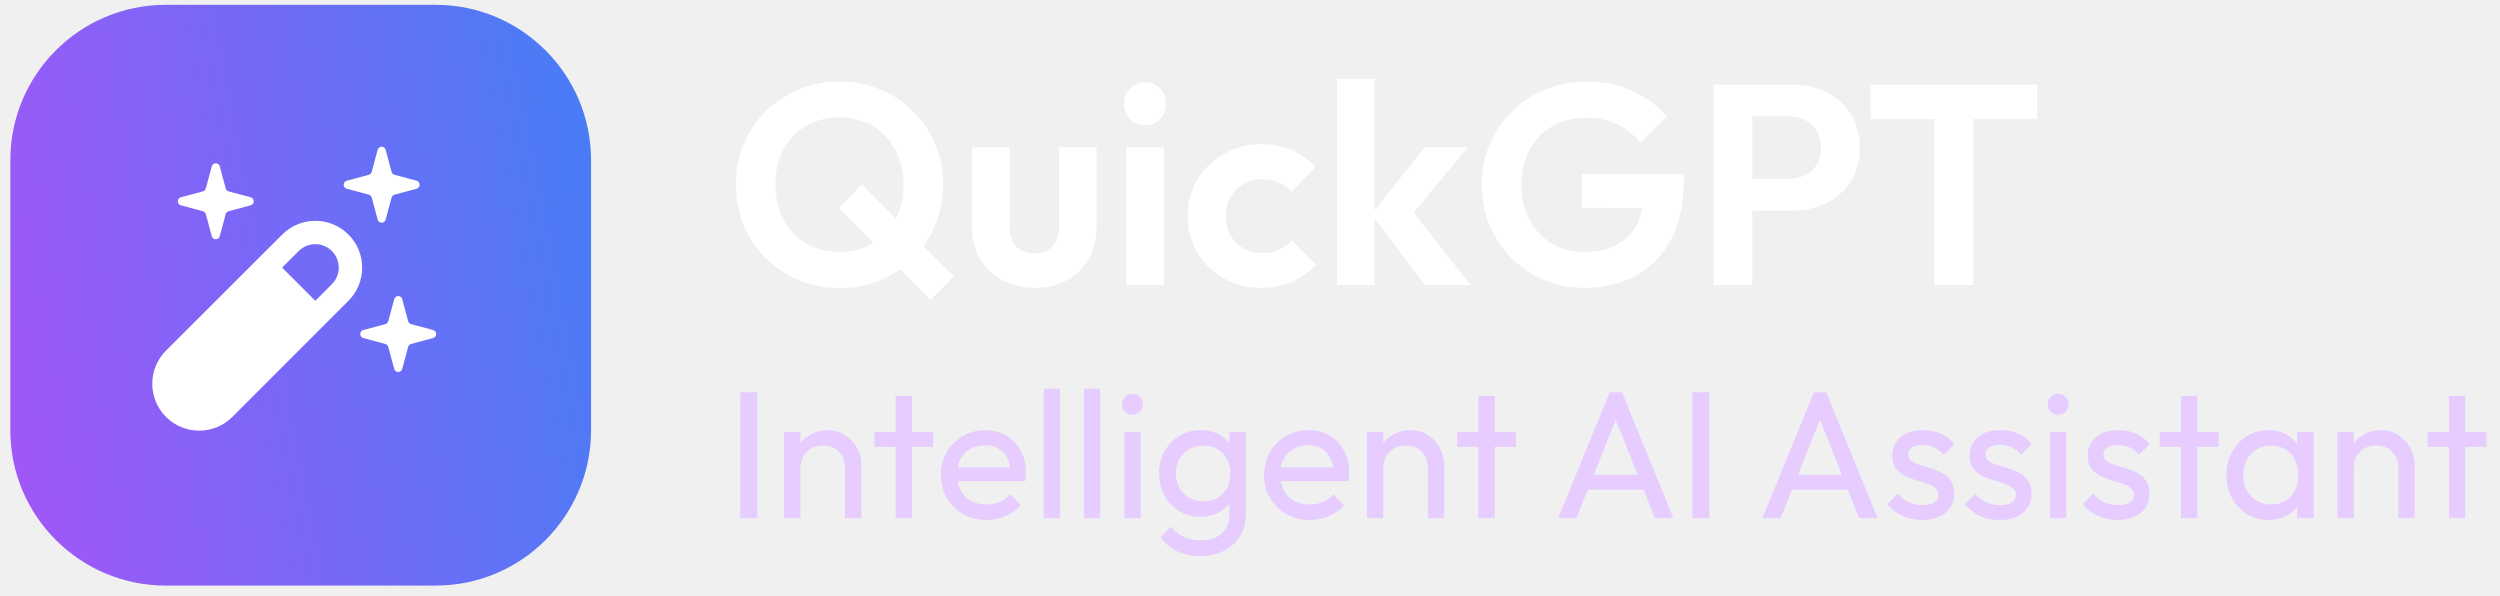
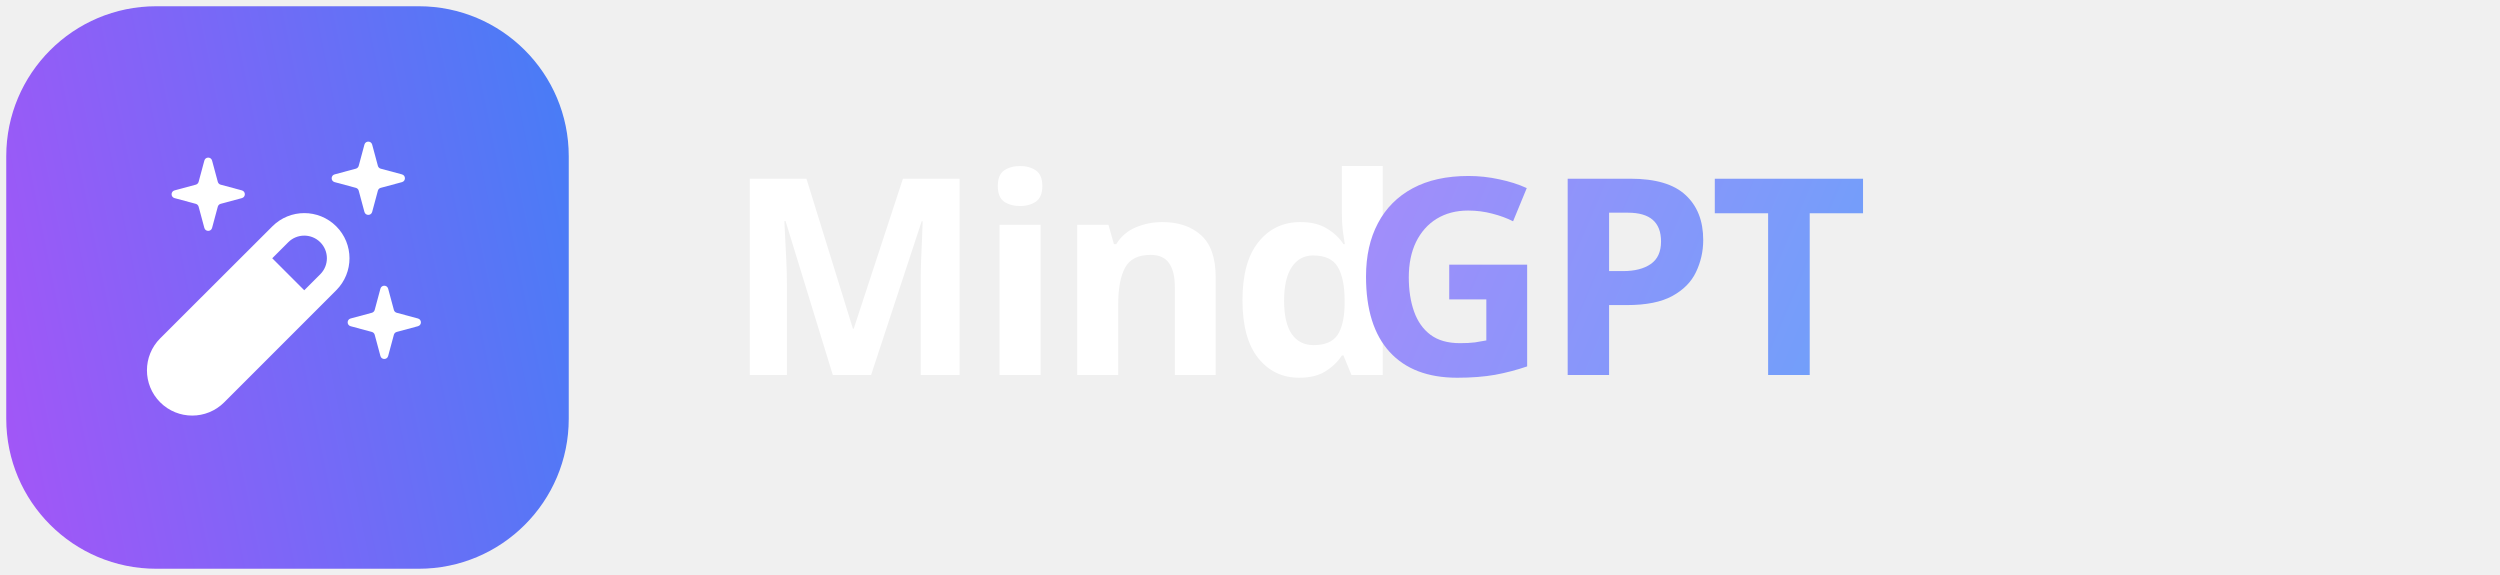
- <svg xmlns="http://www.w3.org/2000/svg" width="193" height="46" viewBox="0 0 193 46" fill="none">
-   <path d="M64.844 22.242C63.715 22.242 62.659 22.037 61.676 21.626C60.708 21.215 59.857 20.651 59.124 19.932C58.391 19.199 57.819 18.348 57.408 17.38C57.012 16.397 56.814 15.349 56.814 14.234C56.814 13.119 57.012 12.085 57.408 11.132C57.819 10.164 58.383 9.321 59.102 8.602C59.835 7.869 60.686 7.304 61.654 6.908C62.622 6.497 63.671 6.292 64.8 6.292C65.929 6.292 66.978 6.497 67.946 6.908C68.914 7.304 69.765 7.869 70.498 8.602C71.231 9.321 71.796 10.164 72.192 11.132C72.603 12.1 72.808 13.141 72.808 14.256C72.808 15.371 72.603 16.412 72.192 17.38C71.796 18.348 71.231 19.199 70.498 19.932C69.779 20.651 68.936 21.215 67.968 21.626C67 22.037 65.959 22.242 64.844 22.242ZM71.818 23.144L64.734 16.06L66.538 14.234L73.644 21.34L71.818 23.144ZM64.8 19.448C65.783 19.448 66.641 19.228 67.374 18.788C68.122 18.348 68.701 17.739 69.112 16.962C69.537 16.185 69.75 15.275 69.75 14.234C69.75 13.471 69.625 12.775 69.376 12.144C69.141 11.513 68.804 10.971 68.364 10.516C67.924 10.047 67.403 9.687 66.802 9.438C66.201 9.189 65.533 9.064 64.8 9.064C63.832 9.064 62.974 9.284 62.226 9.724C61.493 10.149 60.913 10.751 60.488 11.528C60.077 12.305 59.872 13.207 59.872 14.234C59.872 15.011 59.989 15.723 60.224 16.368C60.473 17.013 60.811 17.563 61.236 18.018C61.676 18.473 62.197 18.825 62.798 19.074C63.414 19.323 64.081 19.448 64.8 19.448ZM79.855 22.22C78.916 22.22 78.08 22.022 77.347 21.626C76.628 21.23 76.064 20.68 75.653 19.976C75.242 19.272 75.037 18.458 75.037 17.534V11.374H77.941V17.468C77.941 17.908 78.014 18.289 78.161 18.612C78.308 18.92 78.528 19.155 78.821 19.316C79.114 19.477 79.459 19.558 79.855 19.558C80.456 19.558 80.925 19.375 81.263 19.008C81.6 18.641 81.769 18.128 81.769 17.468V11.374H84.651V17.534C84.651 18.473 84.445 19.294 84.035 19.998C83.639 20.702 83.074 21.252 82.341 21.648C81.622 22.029 80.793 22.22 79.855 22.22ZM86.946 22V11.374H89.85V22L86.946 22ZM88.398 9.658C87.929 9.658 87.54 9.504 87.232 9.196C86.924 8.873 86.77 8.477 86.77 8.008C86.77 7.553 86.924 7.165 87.232 6.842C87.54 6.519 87.929 6.358 88.398 6.358C88.882 6.358 89.271 6.519 89.564 6.842C89.872 7.165 90.026 7.553 90.026 8.008C90.026 8.477 89.872 8.873 89.564 9.196C89.271 9.504 88.882 9.658 88.398 9.658ZM97.419 22.22C96.334 22.22 95.358 21.978 94.493 21.494C93.628 21.01 92.946 20.35 92.447 19.514C91.948 18.678 91.699 17.739 91.699 16.698C91.699 15.642 91.948 14.696 92.447 13.86C92.946 13.024 93.628 12.364 94.493 11.88C95.373 11.381 96.348 11.132 97.419 11.132C98.255 11.132 99.025 11.286 99.729 11.594C100.433 11.902 101.042 12.342 101.555 12.914L99.707 14.784C99.428 14.476 99.091 14.241 98.695 14.08C98.314 13.919 97.888 13.838 97.419 13.838C96.891 13.838 96.414 13.963 95.989 14.212C95.578 14.447 95.248 14.777 94.999 15.202C94.764 15.613 94.647 16.104 94.647 16.676C94.647 17.233 94.764 17.732 94.999 18.172C95.248 18.597 95.578 18.935 95.989 19.184C96.414 19.419 96.891 19.536 97.419 19.536C97.903 19.536 98.336 19.455 98.717 19.294C99.113 19.118 99.45 18.869 99.729 18.546L101.599 20.416C101.056 21.003 100.433 21.45 99.729 21.758C99.025 22.066 98.255 22.22 97.419 22.22ZM110.007 22L105.893 16.522L109.985 11.374H113.307L108.511 17.182L108.621 15.774L113.527 22H110.007ZM103.231 22V6.094H106.113V22H103.231ZM122.312 22.22C121.212 22.22 120.178 22.022 119.21 21.626C118.257 21.215 117.413 20.643 116.68 19.91C115.961 19.177 115.397 18.333 114.986 17.38C114.59 16.412 114.392 15.371 114.392 14.256C114.392 13.127 114.597 12.085 115.008 11.132C115.419 10.164 115.991 9.321 116.724 8.602C117.457 7.869 118.315 7.304 119.298 6.908C120.281 6.497 121.344 6.292 122.488 6.292C123.764 6.292 124.937 6.534 126.008 7.018C127.079 7.487 127.966 8.155 128.67 9.02L126.646 11.044C126.162 10.413 125.561 9.929 124.842 9.592C124.123 9.255 123.331 9.086 122.466 9.086C121.483 9.086 120.611 9.306 119.848 9.746C119.1 10.171 118.513 10.773 118.088 11.55C117.663 12.313 117.45 13.207 117.45 14.234C117.45 15.261 117.655 16.17 118.066 16.962C118.491 17.739 119.063 18.348 119.782 18.788C120.515 19.228 121.351 19.448 122.29 19.448C123.258 19.448 124.087 19.272 124.776 18.92C125.465 18.553 125.993 18.025 126.36 17.336C126.727 16.632 126.91 15.774 126.91 14.762L128.868 16.104L122.114 16.038V13.442H129.99V13.86C129.99 15.708 129.66 17.255 129 18.502C128.34 19.734 127.431 20.665 126.272 21.296C125.128 21.912 123.808 22.22 122.312 22.22ZM134.485 16.258V13.816L138.071 13.816C138.541 13.816 138.966 13.721 139.347 13.53C139.729 13.339 140.029 13.068 140.249 12.716C140.469 12.349 140.579 11.909 140.579 11.396C140.579 10.897 140.469 10.465 140.249 10.098C140.029 9.731 139.729 9.453 139.347 9.262C138.966 9.071 138.541 8.976 138.071 8.976L134.485 8.976V6.534H138.379C139.362 6.534 140.242 6.732 141.019 7.128C141.811 7.524 142.435 8.089 142.889 8.822C143.344 9.541 143.571 10.399 143.571 11.396C143.571 12.393 143.344 13.259 142.889 13.992C142.435 14.711 141.811 15.268 141.019 15.664C140.242 16.06 139.362 16.258 138.379 16.258H134.485ZM132.285 22V6.534H135.277V22H132.285ZM149.326 22V6.864H152.34V22L149.326 22ZM144.398 9.196V6.534H157.268V9.196H144.398Z" fill="white" />
-   <path d="M57.148 40V30.284H58.464V40H57.148ZM65.237 40V36.122C65.237 35.618 65.079 35.203 64.761 34.876C64.444 34.549 64.033 34.386 63.529 34.386C63.193 34.386 62.895 34.461 62.633 34.61C62.372 34.759 62.167 34.965 62.017 35.226C61.868 35.487 61.793 35.786 61.793 36.122L61.275 35.828C61.275 35.324 61.387 34.876 61.611 34.484C61.835 34.092 62.148 33.784 62.549 33.56C62.951 33.327 63.403 33.21 63.907 33.21C64.411 33.21 64.855 33.336 65.237 33.588C65.629 33.84 65.937 34.171 66.161 34.582C66.385 34.983 66.497 35.413 66.497 35.87V40H65.237ZM60.533 40V33.35H61.793V40H60.533ZM69.143 40V30.564H70.403V40H69.143ZM67.505 34.498V33.35H72.041V34.498H67.505ZM76.15 40.14C75.488 40.14 74.891 39.991 74.359 39.692C73.826 39.384 73.406 38.969 73.099 38.446C72.79 37.923 72.636 37.331 72.636 36.668C72.636 36.015 72.786 35.427 73.085 34.904C73.392 34.381 73.803 33.971 74.317 33.672C74.839 33.364 75.422 33.21 76.067 33.21C76.683 33.21 77.224 33.35 77.691 33.63C78.166 33.91 78.535 34.297 78.796 34.792C79.067 35.287 79.203 35.847 79.203 36.472C79.203 36.565 79.198 36.668 79.189 36.78C79.179 36.883 79.16 37.004 79.132 37.144H73.519V36.094H78.46L77.999 36.5C77.999 36.052 77.919 35.674 77.76 35.366C77.602 35.049 77.378 34.806 77.088 34.638C76.799 34.461 76.449 34.372 76.038 34.372C75.609 34.372 75.231 34.465 74.904 34.652C74.578 34.839 74.326 35.1 74.148 35.436C73.971 35.772 73.882 36.169 73.882 36.626C73.882 37.093 73.976 37.503 74.162 37.858C74.349 38.203 74.615 38.474 74.96 38.67C75.306 38.857 75.703 38.95 76.15 38.95C76.524 38.95 76.865 38.885 77.172 38.754C77.49 38.623 77.76 38.427 77.984 38.166L78.796 38.992C78.479 39.365 78.087 39.65 77.621 39.846C77.163 40.042 76.673 40.14 76.15 40.14ZM80.576 40V30.004H81.836V40H80.576ZM83.68 40V30.004H84.94V40H83.68ZM86.797 40V33.35H88.057V40H86.797ZM87.427 32.02C87.194 32.02 87.003 31.945 86.853 31.796C86.704 31.637 86.629 31.441 86.629 31.208C86.629 30.984 86.704 30.797 86.853 30.648C87.003 30.489 87.194 30.41 87.427 30.41C87.661 30.41 87.852 30.489 88.001 30.648C88.151 30.797 88.225 30.984 88.225 31.208C88.225 31.441 88.151 31.637 88.001 31.796C87.852 31.945 87.661 32.02 87.427 32.02ZM92.672 42.926C91.991 42.926 91.384 42.8 90.852 42.548C90.33 42.296 89.91 41.941 89.592 41.484L90.404 40.658C90.675 41.003 90.997 41.265 91.37 41.442C91.744 41.629 92.187 41.722 92.7 41.722C93.382 41.722 93.918 41.54 94.31 41.176C94.712 40.821 94.912 40.341 94.912 39.734V38.082L95.136 36.584L94.912 35.1V33.35H96.172V39.734C96.172 40.369 96.023 40.924 95.724 41.4C95.435 41.876 95.024 42.249 94.492 42.52C93.97 42.791 93.363 42.926 92.672 42.926ZM92.672 39.888C92.066 39.888 91.52 39.743 91.034 39.454C90.558 39.165 90.18 38.768 89.9 38.264C89.62 37.751 89.48 37.177 89.48 36.542C89.48 35.907 89.62 35.343 89.9 34.848C90.18 34.344 90.558 33.947 91.034 33.658C91.52 33.359 92.066 33.21 92.672 33.21C93.195 33.21 93.657 33.313 94.058 33.518C94.46 33.723 94.777 34.013 95.01 34.386C95.253 34.75 95.384 35.179 95.402 35.674V37.438C95.374 37.923 95.239 38.353 94.996 38.726C94.763 39.09 94.446 39.375 94.044 39.58C93.643 39.785 93.186 39.888 92.672 39.888ZM92.924 38.698C93.335 38.698 93.694 38.609 94.002 38.432C94.32 38.255 94.562 38.007 94.73 37.69C94.898 37.363 94.982 36.985 94.982 36.556C94.982 36.127 94.894 35.753 94.716 35.436C94.548 35.109 94.31 34.857 94.002 34.68C93.694 34.493 93.33 34.4 92.91 34.4C92.49 34.4 92.122 34.493 91.804 34.68C91.487 34.857 91.235 35.109 91.048 35.436C90.871 35.753 90.782 36.122 90.782 36.542C90.782 36.962 90.871 37.335 91.048 37.662C91.235 37.989 91.487 38.245 91.804 38.432C92.131 38.609 92.504 38.698 92.924 38.698ZM101.102 40.14C100.439 40.14 99.842 39.991 99.31 39.692C98.778 39.384 98.358 38.969 98.05 38.446C97.742 37.923 97.588 37.331 97.588 36.668C97.588 36.015 97.737 35.427 98.036 34.904C98.344 34.381 98.754 33.971 99.268 33.672C99.79 33.364 100.374 33.21 101.018 33.21C101.634 33.21 102.175 33.35 102.642 33.63C103.118 33.91 103.486 34.297 103.748 34.792C104.018 35.287 104.154 35.847 104.154 36.472C104.154 36.565 104.149 36.668 104.14 36.78C104.13 36.883 104.112 37.004 104.084 37.144H98.47V36.094H103.412L102.95 36.5C102.95 36.052 102.87 35.674 102.712 35.366C102.553 35.049 102.329 34.806 102.04 34.638C101.75 34.461 101.4 34.372 100.99 34.372C100.56 34.372 100.182 34.465 99.856 34.652C99.529 34.839 99.277 35.1 99.1 35.436C98.922 35.772 98.834 36.169 98.834 36.626C98.834 37.093 98.927 37.503 99.114 37.858C99.3 38.203 99.566 38.474 99.912 38.67C100.257 38.857 100.654 38.95 101.102 38.95C101.475 38.95 101.816 38.885 102.124 38.754C102.441 38.623 102.712 38.427 102.936 38.166L103.748 38.992C103.43 39.365 103.038 39.65 102.572 39.846C102.114 40.042 101.624 40.14 101.102 40.14ZM110.232 40V36.122C110.232 35.618 110.073 35.203 109.756 34.876C109.438 34.549 109.028 34.386 108.524 34.386C108.188 34.386 107.889 34.461 107.628 34.61C107.366 34.759 107.161 34.965 107.012 35.226C106.862 35.487 106.788 35.786 106.788 36.122L106.27 35.828C106.27 35.324 106.382 34.876 106.606 34.484C106.83 34.092 107.142 33.784 107.544 33.56C107.945 33.327 108.398 33.21 108.902 33.21C109.406 33.21 109.849 33.336 110.232 33.588C110.624 33.84 110.932 34.171 111.156 34.582C111.38 34.983 111.492 35.413 111.492 35.87V40H110.232ZM105.528 40V33.35H106.788V40H105.528ZM114.137 40V30.564H115.397V40H114.137ZM112.499 34.498V33.35H117.035V34.498H112.499ZM120.295 40L124.271 30.284H125.223L129.185 40H127.757L124.495 31.782H124.985L121.695 40H120.295ZM122.185 37.802V36.654H127.295V37.802H122.185ZM130.648 40V30.284H131.964V40H130.648ZM136.059 40L140.035 30.284H140.987L144.949 40H143.521L140.259 31.782H140.749L137.459 40H136.059ZM137.949 37.802V36.654H143.059V37.802H137.949ZM148.411 40.14C148.038 40.14 147.683 40.093 147.347 40C147.02 39.897 146.717 39.757 146.437 39.58C146.157 39.393 145.914 39.174 145.709 38.922L146.521 38.11C146.764 38.409 147.044 38.633 147.361 38.782C147.678 38.922 148.033 38.992 148.425 38.992C148.817 38.992 149.12 38.927 149.335 38.796C149.55 38.656 149.657 38.465 149.657 38.222C149.657 37.979 149.568 37.793 149.391 37.662C149.223 37.522 149.004 37.41 148.733 37.326C148.462 37.233 148.173 37.144 147.865 37.06C147.566 36.967 147.282 36.85 147.011 36.71C146.74 36.57 146.516 36.379 146.339 36.136C146.171 35.893 146.087 35.571 146.087 35.17C146.087 34.769 146.185 34.423 146.381 34.134C146.577 33.835 146.848 33.607 147.193 33.448C147.548 33.289 147.972 33.21 148.467 33.21C148.99 33.21 149.452 33.303 149.853 33.49C150.264 33.667 150.6 33.938 150.861 34.302L150.049 35.114C149.862 34.871 149.629 34.685 149.349 34.554C149.078 34.423 148.77 34.358 148.425 34.358C148.061 34.358 147.781 34.423 147.585 34.554C147.398 34.675 147.305 34.848 147.305 35.072C147.305 35.296 147.389 35.469 147.557 35.59C147.725 35.711 147.944 35.814 148.215 35.898C148.495 35.982 148.784 36.071 149.083 36.164C149.382 36.248 149.666 36.365 149.937 36.514C150.208 36.663 150.427 36.864 150.595 37.116C150.772 37.368 150.861 37.699 150.861 38.11C150.861 38.735 150.637 39.23 150.189 39.594C149.75 39.958 149.158 40.14 148.411 40.14ZM154.386 40.14C154.012 40.14 153.658 40.093 153.322 40C152.995 39.897 152.692 39.757 152.412 39.58C152.132 39.393 151.889 39.174 151.684 38.922L152.496 38.11C152.738 38.409 153.018 38.633 153.336 38.782C153.653 38.922 154.008 38.992 154.4 38.992C154.792 38.992 155.095 38.927 155.31 38.796C155.524 38.656 155.632 38.465 155.632 38.222C155.632 37.979 155.543 37.793 155.366 37.662C155.198 37.522 154.978 37.41 154.708 37.326C154.437 37.233 154.148 37.144 153.84 37.06C153.541 36.967 153.256 36.85 152.986 36.71C152.715 36.57 152.491 36.379 152.314 36.136C152.146 35.893 152.062 35.571 152.062 35.17C152.062 34.769 152.16 34.423 152.356 34.134C152.552 33.835 152.822 33.607 153.168 33.448C153.522 33.289 153.947 33.21 154.442 33.21C154.964 33.21 155.426 33.303 155.828 33.49C156.238 33.667 156.574 33.938 156.836 34.302L156.024 35.114C155.837 34.871 155.604 34.685 155.324 34.554C155.053 34.423 154.745 34.358 154.4 34.358C154.036 34.358 153.756 34.423 153.56 34.554C153.373 34.675 153.28 34.848 153.28 35.072C153.28 35.296 153.364 35.469 153.532 35.59C153.7 35.711 153.919 35.814 154.19 35.898C154.47 35.982 154.759 36.071 155.058 36.164C155.356 36.248 155.641 36.365 155.912 36.514C156.182 36.663 156.402 36.864 156.57 37.116C156.747 37.368 156.836 37.699 156.836 38.11C156.836 38.735 156.612 39.23 156.164 39.594C155.725 39.958 155.132 40.14 154.386 40.14ZM158.26 40V33.35H159.52V40H158.26ZM158.89 32.02C158.657 32.02 158.466 31.945 158.316 31.796C158.167 31.637 158.092 31.441 158.092 31.208C158.092 30.984 158.167 30.797 158.316 30.648C158.466 30.489 158.657 30.41 158.89 30.41C159.124 30.41 159.315 30.489 159.464 30.648C159.614 30.797 159.688 30.984 159.688 31.208C159.688 31.441 159.614 31.637 159.464 31.796C159.315 31.945 159.124 32.02 158.89 32.02ZM163.491 40.14C163.118 40.14 162.763 40.093 162.427 40C162.1 39.897 161.797 39.757 161.517 39.58C161.237 39.393 160.994 39.174 160.789 38.922L161.601 38.11C161.844 38.409 162.124 38.633 162.441 38.782C162.758 38.922 163.113 38.992 163.505 38.992C163.897 38.992 164.2 38.927 164.415 38.796C164.63 38.656 164.737 38.465 164.737 38.222C164.737 37.979 164.648 37.793 164.471 37.662C164.303 37.522 164.084 37.41 163.813 37.326C163.542 37.233 163.253 37.144 162.945 37.06C162.646 36.967 162.362 36.85 162.091 36.71C161.82 36.57 161.596 36.379 161.419 36.136C161.251 35.893 161.167 35.571 161.167 35.17C161.167 34.769 161.265 34.423 161.461 34.134C161.657 33.835 161.928 33.607 162.273 33.448C162.628 33.289 163.052 33.21 163.547 33.21C164.07 33.21 164.532 33.303 164.933 33.49C165.344 33.667 165.68 33.938 165.941 34.302L165.129 35.114C164.942 34.871 164.709 34.685 164.429 34.554C164.158 34.423 163.85 34.358 163.505 34.358C163.141 34.358 162.861 34.423 162.665 34.554C162.478 34.675 162.385 34.848 162.385 35.072C162.385 35.296 162.469 35.469 162.637 35.59C162.805 35.711 163.024 35.814 163.295 35.898C163.575 35.982 163.864 36.071 164.163 36.164C164.462 36.248 164.746 36.365 165.017 36.514C165.288 36.663 165.507 36.864 165.675 37.116C165.852 37.368 165.941 37.699 165.941 38.11C165.941 38.735 165.717 39.23 165.269 39.594C164.83 39.958 164.238 40.14 163.491 40.14ZM168.374 40V30.564H169.634V40H168.374ZM166.736 34.498V33.35H171.272V34.498H166.736ZM175.129 40.14C174.522 40.14 173.972 39.991 173.477 39.692C172.982 39.384 172.59 38.969 172.301 38.446C172.021 37.923 171.881 37.335 171.881 36.682C171.881 36.029 172.021 35.441 172.301 34.918C172.59 34.395 172.978 33.98 173.463 33.672C173.958 33.364 174.513 33.21 175.129 33.21C175.633 33.21 176.081 33.317 176.473 33.532C176.874 33.737 177.196 34.027 177.439 34.4C177.682 34.764 177.817 35.189 177.845 35.674V37.676C177.817 38.152 177.682 38.577 177.439 38.95C177.206 39.323 176.888 39.617 176.487 39.832C176.095 40.037 175.642 40.14 175.129 40.14ZM175.339 38.95C175.964 38.95 176.468 38.74 176.851 38.32C177.234 37.891 177.425 37.345 177.425 36.682C177.425 36.225 177.336 35.828 177.159 35.492C176.991 35.147 176.748 34.881 176.431 34.694C176.114 34.498 175.745 34.4 175.325 34.4C174.905 34.4 174.532 34.498 174.205 34.694C173.888 34.89 173.636 35.161 173.449 35.506C173.272 35.842 173.183 36.229 173.183 36.668C173.183 37.116 173.272 37.513 173.449 37.858C173.636 38.194 173.892 38.46 174.219 38.656C174.546 38.852 174.919 38.95 175.339 38.95ZM177.341 40V38.208L177.579 36.584L177.341 34.974V33.35H178.615V40H177.341ZM185.153 40V36.122C185.153 35.618 184.995 35.203 184.677 34.876C184.36 34.549 183.949 34.386 183.445 34.386C183.109 34.386 182.811 34.461 182.549 34.61C182.288 34.759 182.083 34.965 181.933 35.226C181.784 35.487 181.709 35.786 181.709 36.122L181.191 35.828C181.191 35.324 181.303 34.876 181.527 34.484C181.751 34.092 182.064 33.784 182.465 33.56C182.867 33.327 183.319 33.21 183.823 33.21C184.327 33.21 184.771 33.336 185.153 33.588C185.545 33.84 185.853 34.171 186.077 34.582C186.301 34.983 186.413 35.413 186.413 35.87V40H185.153ZM180.449 40V33.35H181.709V40H180.449ZM189.059 40V30.564H190.319V40H189.059ZM187.421 34.498V33.35H191.957V34.498H187.421Z" fill="#E6CCFF" />
-   <rect x="0.797" y="0.373" width="44.833" height="44.833" rx="12" fill="url(#paint0_linear_8961_4661)" />
+ <svg xmlns="http://www.w3.org/2000/svg" width="200" height="46" viewBox="0 0 200 46" fill="none">
+   <rect x="0.5" y="0.5" width="45" height="45" rx="12" fill="url(#grad_icon)" />
  <path fill-rule="evenodd" clip-rule="evenodd" d="M17.936 32.186L26.901 23.218C28.315 21.804 28.312 19.511 26.894 18.101C25.482 16.696 23.201 16.698 21.792 18.105L12.818 27.065C11.402 28.478 11.402 30.772 12.816 32.187C14.23 33.6 16.523 33.6 17.936 32.186ZM21.779 20.661L24.34 23.222L25.621 21.941C26.328 21.234 26.328 20.087 25.621 19.38C24.914 18.673 23.767 18.673 23.06 19.38L21.779 20.661Z" fill="white" />
-   <path d="M16.348 12.846C16.433 12.53 16.881 12.53 16.966 12.846L17.424 14.547C17.454 14.657 17.54 14.743 17.65 14.773L19.351 15.231C19.666 15.316 19.666 15.764 19.351 15.849L17.65 16.307C17.54 16.337 17.454 16.423 17.424 16.533L16.966 18.233C16.881 18.549 16.433 18.549 16.348 18.233L15.89 16.533C15.86 16.423 15.774 16.337 15.664 16.307L13.963 15.849C13.648 15.764 13.648 15.316 13.963 15.231L15.664 14.773C15.774 14.743 15.86 14.657 15.89 14.547L16.348 12.846Z" fill="white" />
-   <path d="M29.154 11.567C29.24 11.251 29.688 11.251 29.773 11.567L30.231 13.268C30.26 13.378 30.346 13.464 30.457 13.493L32.157 13.951C32.473 14.036 32.473 14.485 32.157 14.57L30.457 15.027C30.346 15.057 30.26 15.143 30.231 15.254L29.773 16.954C29.688 17.27 29.24 17.27 29.154 16.954L28.697 15.254C28.667 15.143 28.581 15.057 28.471 15.027L26.77 14.57C26.454 14.485 26.454 14.036 26.77 13.951L28.471 13.493C28.581 13.464 28.667 13.378 28.697 13.268L29.154 11.567Z" fill="white" />
-   <path d="M30.434 23.094C30.519 22.778 30.967 22.778 31.052 23.094L31.51 24.795C31.54 24.905 31.626 24.991 31.736 25.021L33.437 25.479C33.752 25.564 33.752 26.012 33.437 26.097L31.736 26.555C31.626 26.584 31.54 26.671 31.51 26.781L31.052 28.481C30.967 28.797 30.519 28.797 30.434 28.481L29.976 26.781C29.946 26.671 29.86 26.584 29.75 26.555L28.049 26.097C27.733 26.012 27.733 25.564 28.049 25.479L29.75 25.021C29.86 24.991 29.946 24.905 29.976 24.795L30.434 23.094Z" fill="white" />
+   <path d="M16.348 12.846C16.433 12.53 16.881 12.53 16.966 12.846L17.424 14.547C17.454 14.657 17.54 14.743 17.65 14.773L19.35 15.231C19.666 15.316 19.666 15.764 19.35 15.849L17.65 16.307C17.54 16.337 17.454 16.423 17.424 16.533L16.966 18.233C16.881 18.549 16.433 18.549 16.348 18.233L15.89 16.533C15.86 16.423 15.774 16.337 15.664 16.307L13.964 15.849C13.648 15.764 13.648 15.316 13.964 15.231L15.664 14.773C15.774 14.743 15.86 14.657 15.89 14.547L16.348 12.846Z" fill="white" />
+   <path d="M29.154 11.567C29.24 11.251 29.688 11.251 29.773 11.567L30.231 13.268C30.26 13.378 30.346 13.464 30.457 13.494L32.157 13.951C32.473 14.036 32.473 14.485 32.157 14.57L30.457 15.028C30.346 15.057 30.26 15.143 30.231 15.253L29.773 16.954C29.688 17.27 29.24 17.27 29.154 16.954L28.697 15.253C28.667 15.143 28.581 15.057 28.471 15.028L26.77 14.57C26.454 14.485 26.454 14.036 26.77 13.951L28.471 13.494C28.581 13.464 28.667 13.378 28.697 13.268L29.154 11.567Z" fill="white" />
+   <path d="M30.434 23.094C30.519 22.778 30.967 22.778 31.052 23.094L31.51 24.795C31.54 24.905 31.626 24.991 31.736 25.021L33.436 25.479C33.752 25.564 33.752 26.012 33.436 26.097L31.736 26.555C31.626 26.585 31.54 26.671 31.51 26.781L31.052 28.481C30.967 28.797 30.519 28.797 30.434 28.481L29.976 26.781C29.946 26.671 29.86 26.585 29.75 26.555L28.049 26.097C27.734 26.012 27.734 25.564 28.049 25.479L29.75 25.021C29.86 24.991 29.946 24.905 29.976 24.795L30.434 23.094Z" fill="white" />
+   <text x="58" y="30" font-family="'Segoe UI', system-ui, -apple-system, sans-serif" font-size="22" font-weight="700" fill="white" letter-spacing="-0.5">Mind</text>
+   <text x="108" y="30" font-family="'Segoe UI', system-ui, -apple-system, sans-serif" font-size="22" font-weight="700" fill="url(#grad_text)" letter-spacing="-0.5">GPT</text>
  <defs>
-     <linearGradient id="paint0_linear_8961_4661" x1="51.607" y1="16.812" x2="-2.192" y2="27.273" gradientUnits="userSpaceOnUse">
+     <linearGradient id="grad_icon" x1="52" y1="17" x2="-2" y2="28" gradientUnits="userSpaceOnUse">
      <stop stop-color="#4080F6" />
      <stop offset="1" stop-color="#A356F7" />
    </linearGradient>
+     <linearGradient id="grad_text" x1="108" y1="10" x2="160" y2="32" gradientUnits="userSpaceOnUse">
+       <stop stop-color="#A78BFA" />
+       <stop offset="1" stop-color="#60A5FA" />
+     </linearGradient>
  </defs>
</svg>
